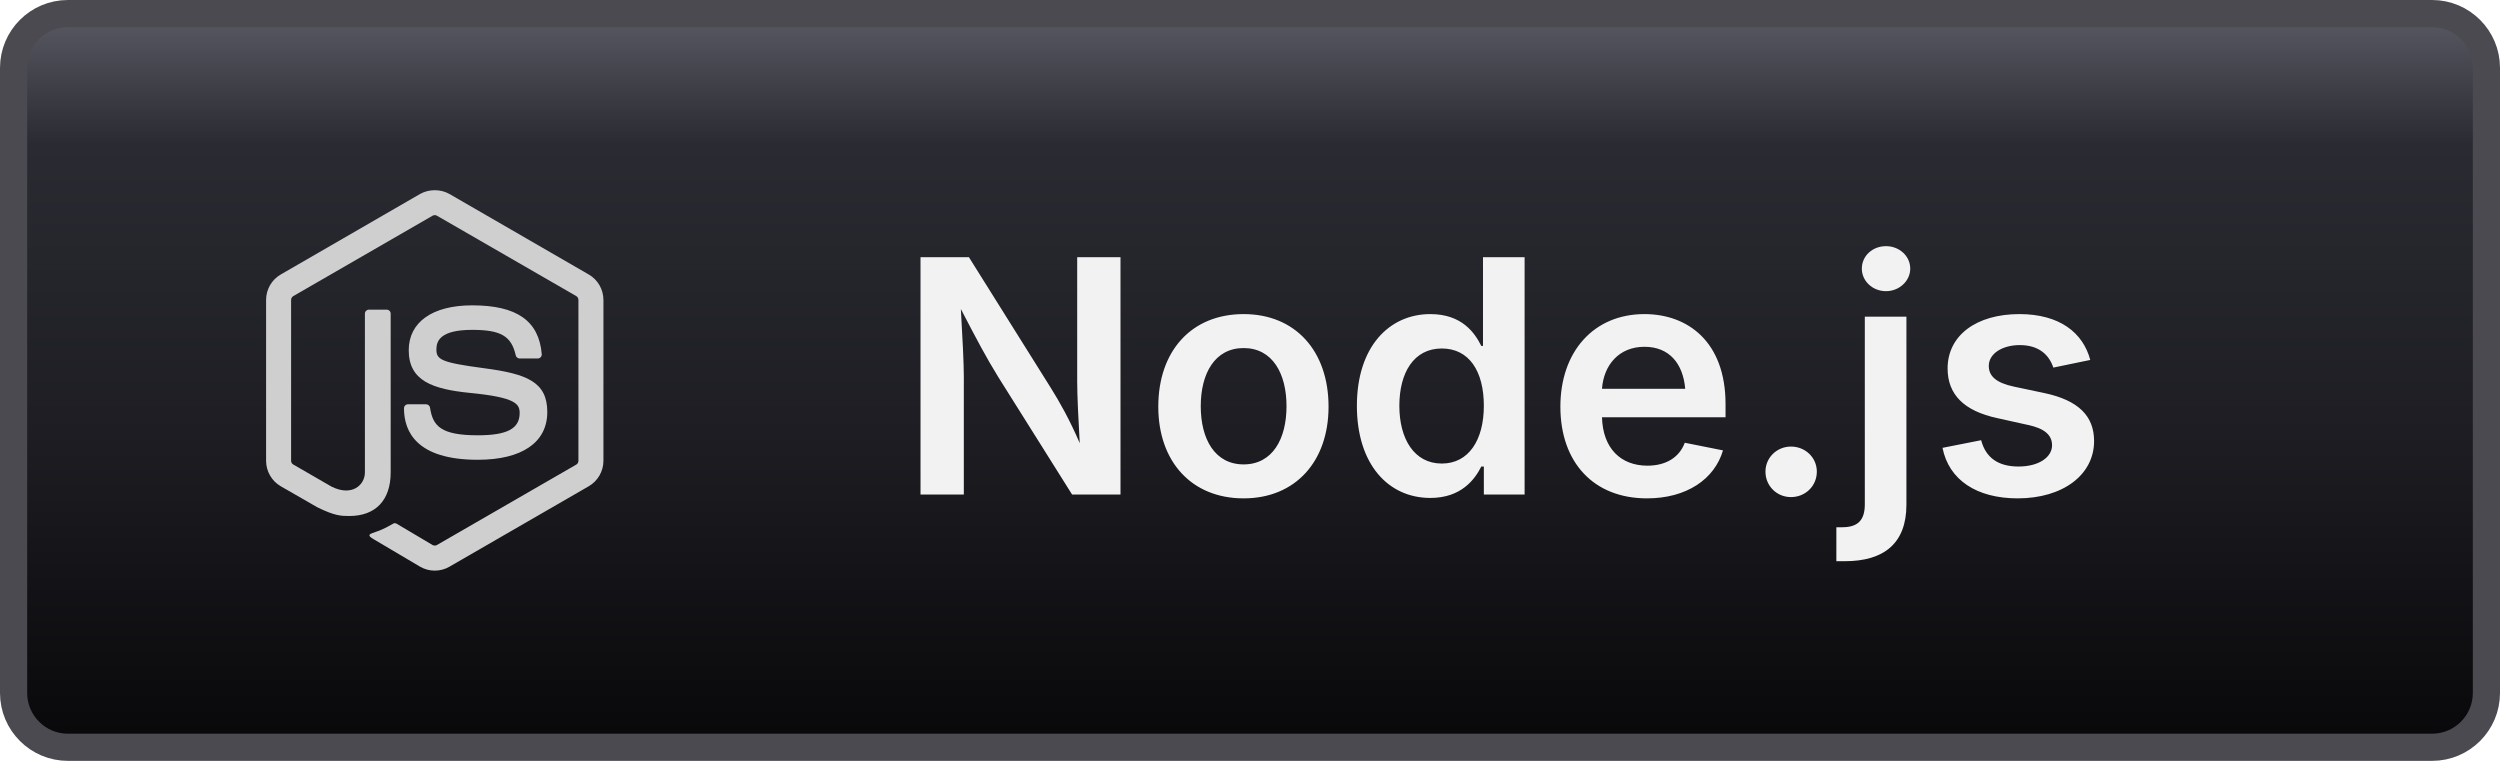
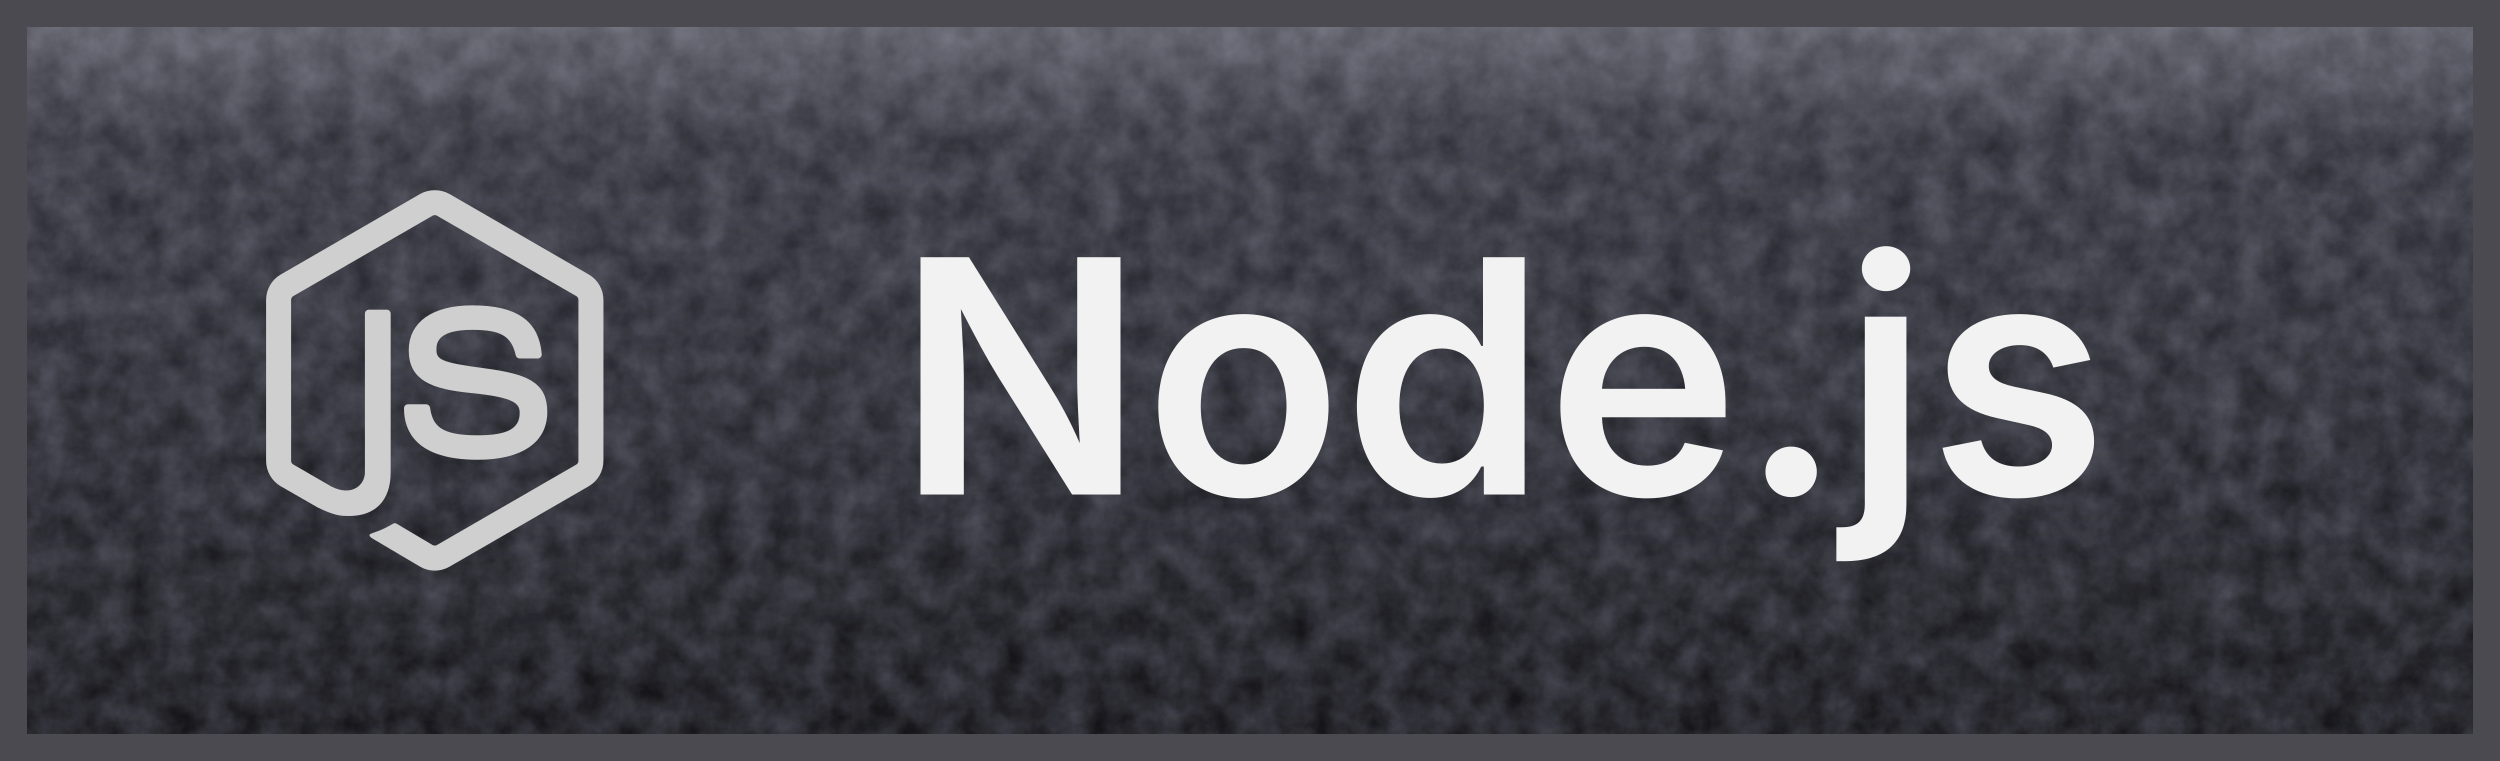
<svg xmlns="http://www.w3.org/2000/svg" width="92" height="28" viewBox="0 0 92 28" role="img" aria-label="Node.js">
  <defs>
    <linearGradient id="pt" x1="0" y1="0" x2="0" y2="1">
      <stop offset="0" stop-color="#5a5a64" />
      <stop offset="0.18" stop-color="#2a2a32" />
      <stop offset="0.55" stop-color="#1e1e24" />
      <stop offset="1" stop-color="#08080a" />
    </linearGradient>
+     <filter id="gn" x="0" y="0" width="1" height="1" filterUnits="objectBoundingBox" primitiveUnits="userSpaceOnUse" color-interpolation-filters="sRGB">
+       <feTurbulence type="fractalNoise" baseFrequency="0.85" numOctaves="4" seed="4" stitchTiles="stitch" result="n" />
+       <feColorMatrix type="matrix" values="0 0 0 0 0.78  0 0 0 0 0.78  0 0 0 0 0.82  0 0 0 0.45 0" in="n" result="g" />
+       <feBlend in="SourceGraphic" in2="g" mode="overlay" />
+     </filter>
  </defs>
-   <rect x="0.5" y="0.5" width="91" height="27" rx="2" fill="url(#pt)" stroke="#4a4a50" />
+   <rect x="0" y="0" width="92" height="28" shape-rendering="crispEdges" fill="url(#pt)" filter="url(#gn)" />
+   <rect x="0.5" y="0.5" width="91" height="27" fill="none" stroke="#4a4a50" shape-rendering="crispEdges" />
  <g transform="translate(9.00 7.00) scale(0.5833)" fill="#cfcfcf">
    <path d="M11.998,24c-0.321,0-0.641-0.084-0.922-0.247l-2.936-1.737c-0.438-0.245-0.224-0.332-0.08-0.383 c0.585-0.203,0.703-0.25,1.328-0.604c0.065-0.037,0.151-0.023,0.218,0.017l2.256,1.339c0.082,0.045,0.197,0.045,0.272,0l8.795-5.076 c0.082-0.047,0.134-0.141,0.134-0.238V6.921c0-0.099-0.053-0.192-0.137-0.242l-8.791-5.072c-0.081-0.047-0.189-0.047-0.271,0 L3.075,6.68C2.99,6.729,2.936,6.825,2.936,6.921v10.15c0,0.097,0.054,0.189,0.139,0.235l2.409,1.392 c1.307,0.654,2.108-0.116,2.108-0.89V7.787c0-0.142,0.114-0.253,0.256-0.253h1.115c0.139,0,0.255,0.112,0.255,0.253v10.021 c0,1.745-0.95,2.745-2.604,2.745c-0.508,0-0.909,0-2.026-0.551L2.28,18.675c-0.57-0.329-0.922-0.945-0.922-1.604V6.921 c0-0.659,0.353-1.275,0.922-1.603l8.795-5.082c0.557-0.315,1.296-0.315,1.848,0l8.794,5.082c0.57,0.329,0.924,0.944,0.924,1.603 v10.15c0,0.659-0.354,1.273-0.924,1.604l-8.794,5.078C12.643,23.916,12.324,24,11.998,24z M19.099,13.993 c0-1.9-1.284-2.406-3.987-2.763c-2.731-0.361-3.009-0.548-3.009-1.187c0-0.528,0.235-1.233,2.258-1.233 c1.807,0,2.473,0.389,2.747,1.607c0.024,0.115,0.129,0.199,0.247,0.199h1.141c0.071,0,0.138-0.031,0.186-0.081 c0.048-0.054,0.074-0.123,0.067-0.196c-0.177-2.098-1.571-3.076-4.388-3.076c-2.508,0-4.004,1.058-4.004,2.833 c0,1.925,1.488,2.457,3.895,2.695c2.88,0.282,3.103,0.703,3.103,1.269c0,0.983-0.789,1.402-2.642,1.402 c-2.327,0-2.839-0.584-3.011-1.742c-0.02-0.124-0.126-0.215-0.253-0.215h-1.137c-0.141,0-0.254,0.112-0.254,0.253 c0,1.482,0.806,3.248,4.655,3.248C17.501,17.007,19.099,15.91,19.099,13.993z" />
  </g>
  <text x="33" y="18.2" font-family="system-ui, -apple-system, Segoe UI, sans-serif" font-size="12" font-weight="600" fill="#f2f2f2">Node.js</text>
</svg>
